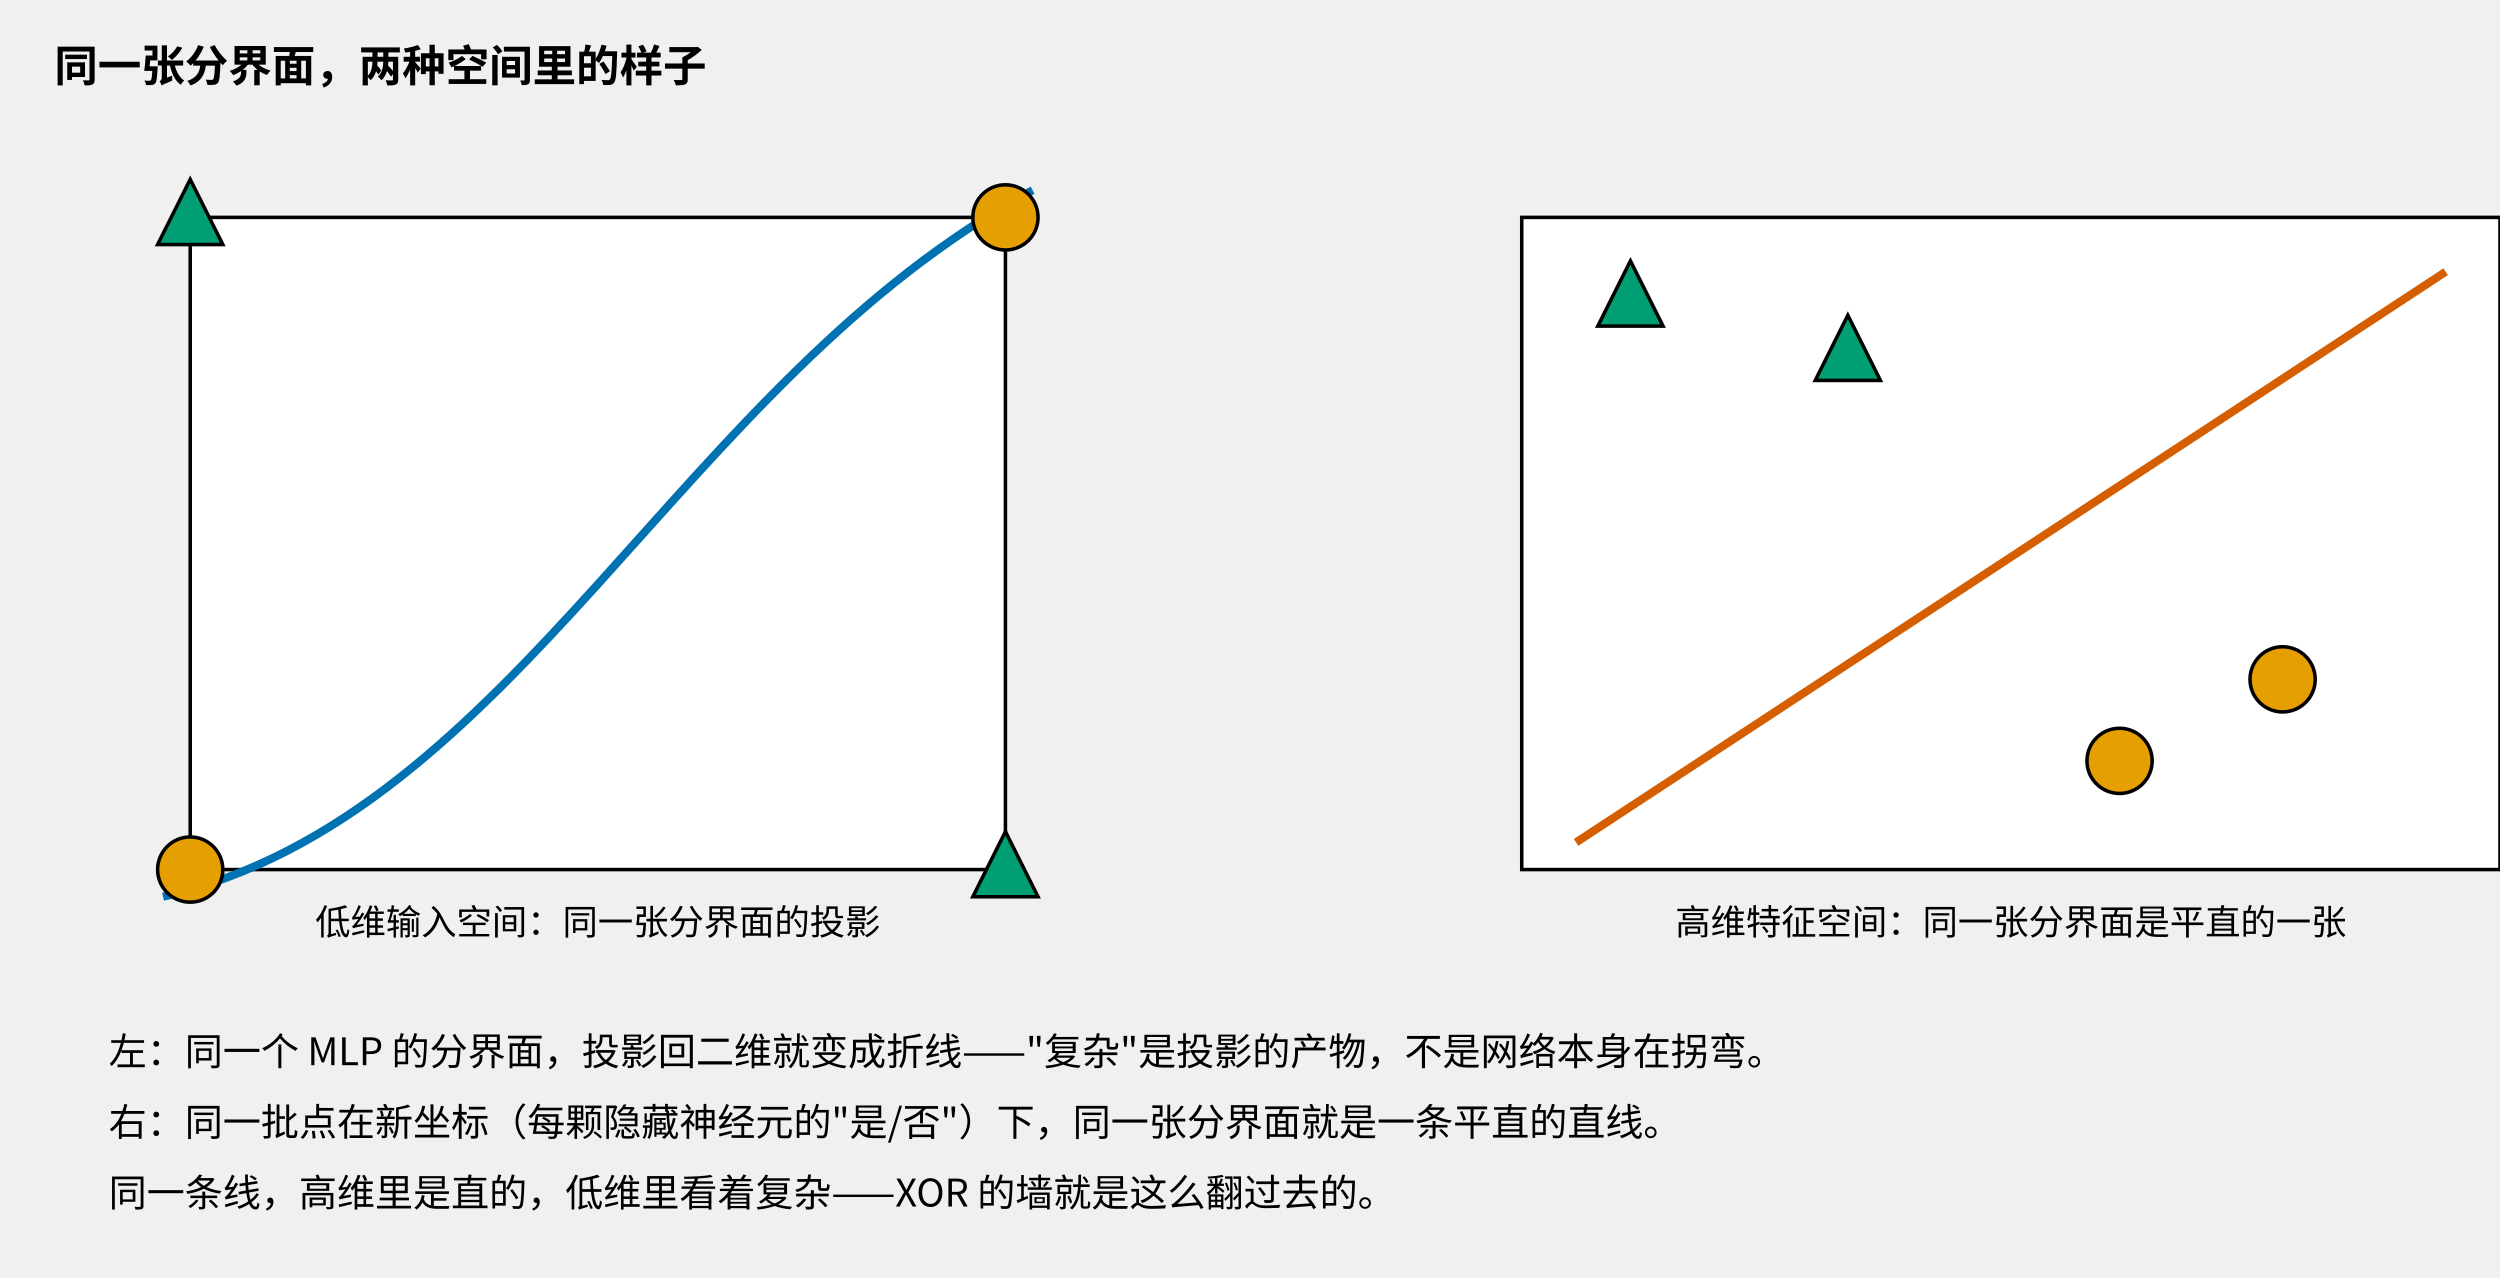
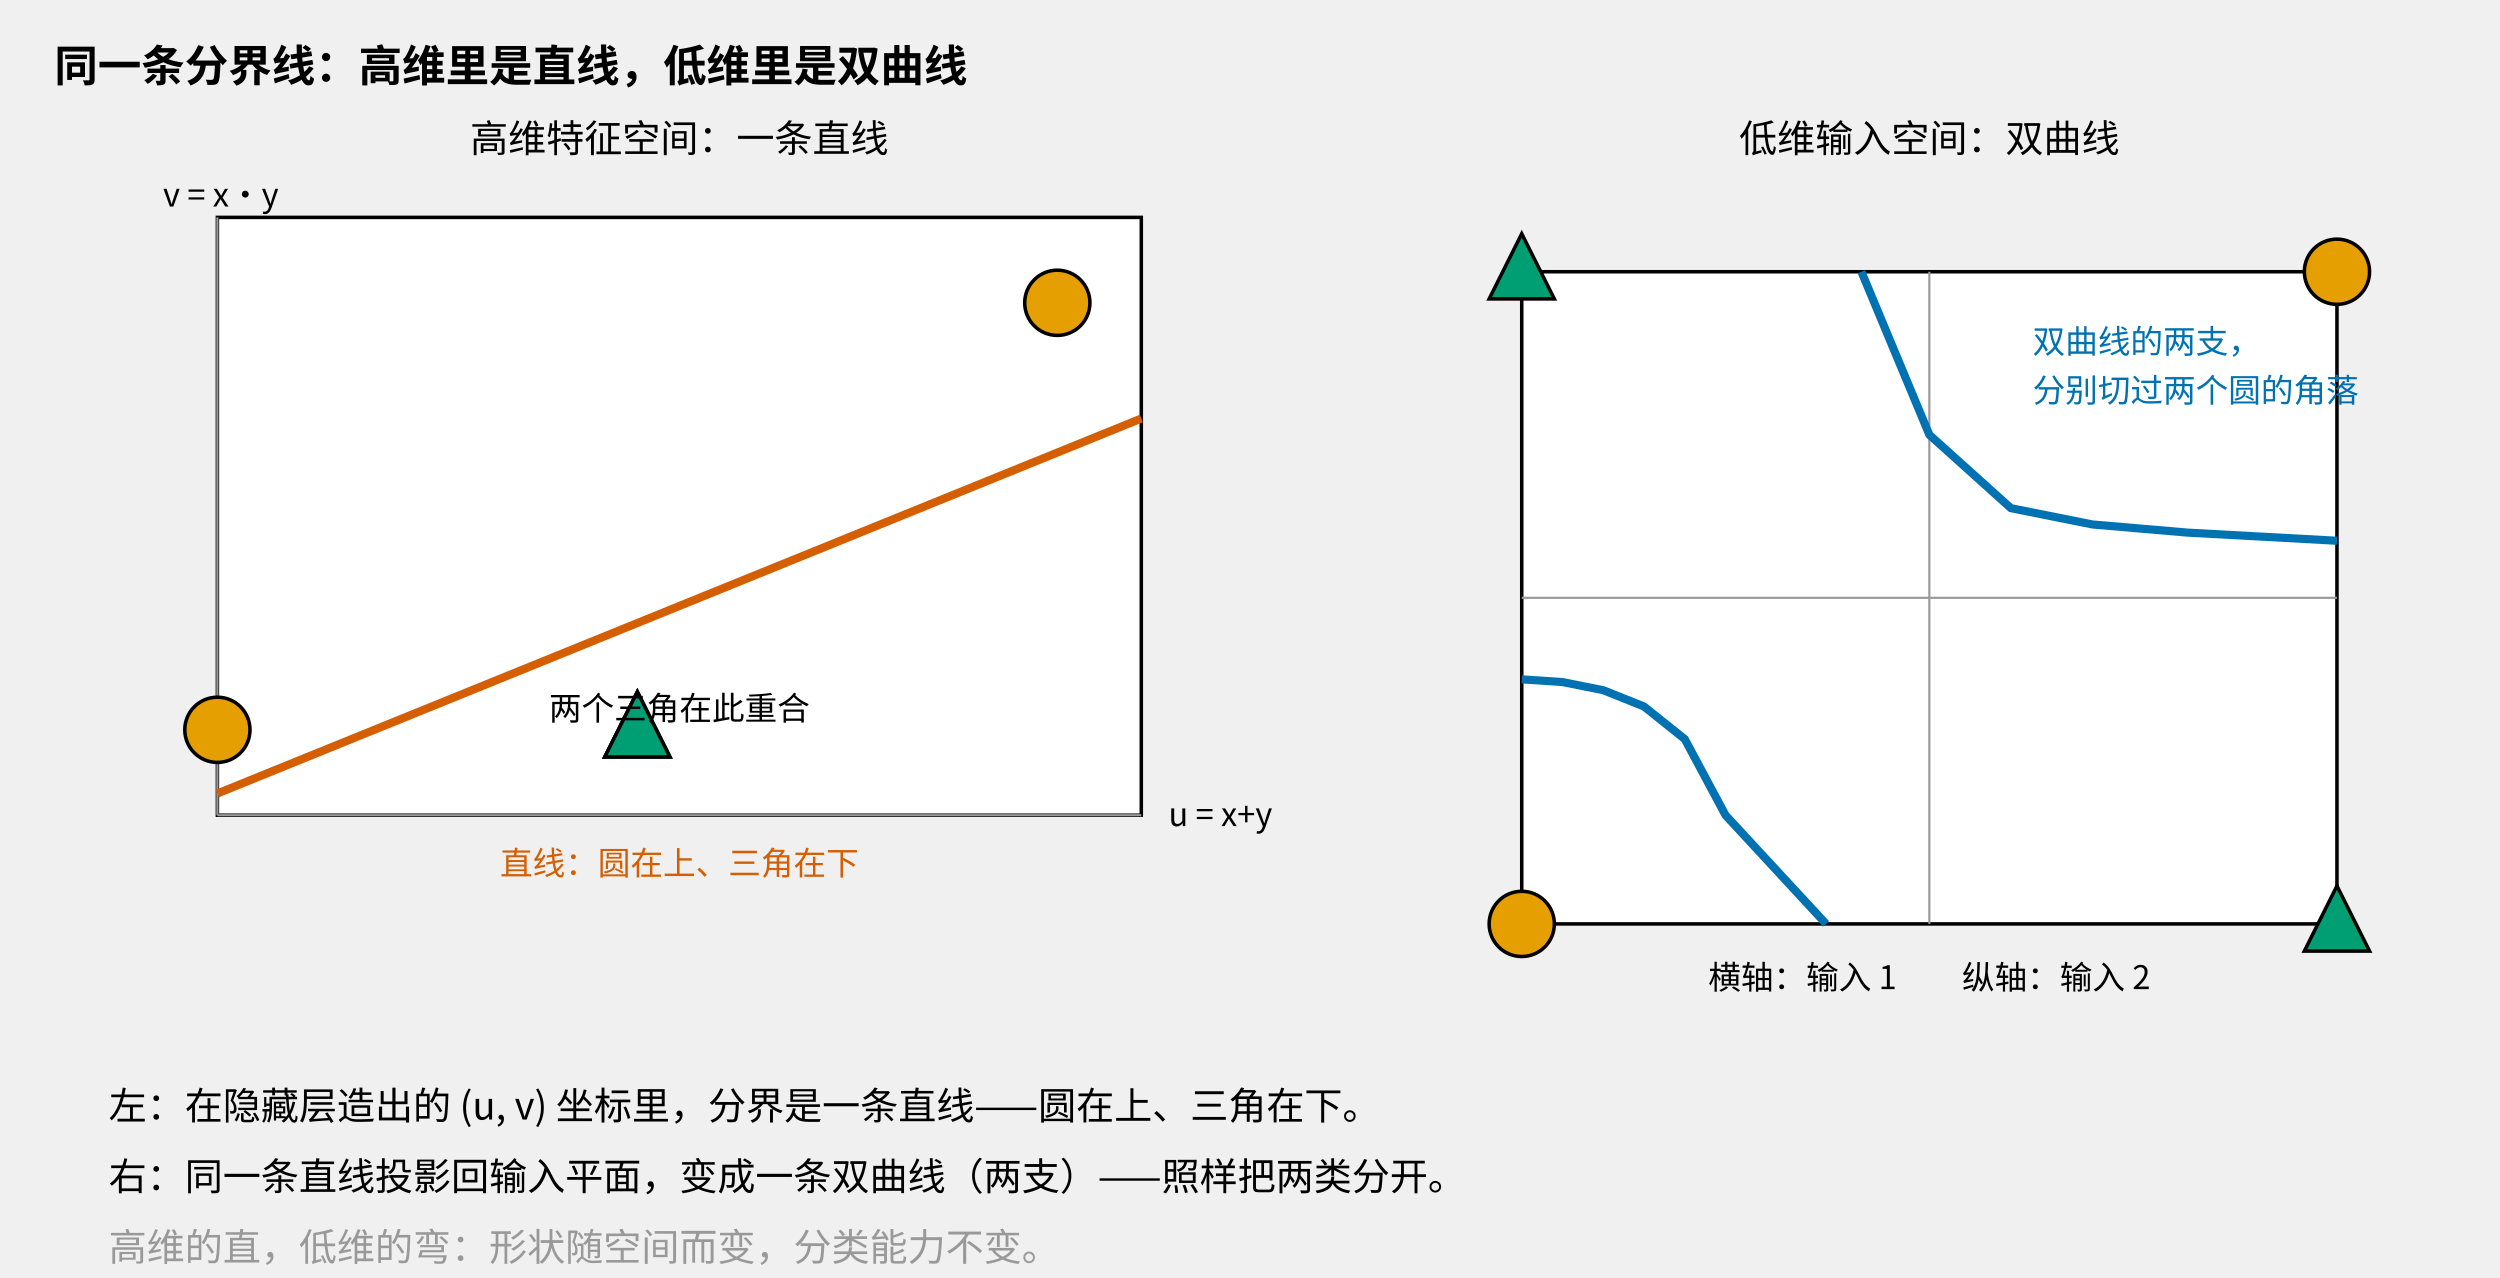
<svg xmlns="http://www.w3.org/2000/svg" width="920" height="470" viewBox="0 0 920 470">
  <defs>
    <marker id="arr" viewBox="0 0 10 10" refX="9" refY="5" markerWidth="7" markerHeight="7" orient="auto-start-reverse">
      <path d="M 0 0 L 10 5 L 0 10 z" fill="#000000" />
    </marker>
+     <marker id="arrb" viewBox="0 0 10 10" refX="9" refY="5" markerWidth="7" markerHeight="7" orient="auto-start-reverse">
+       <path d="M 0 0 L 10 5 L 0 10 z" fill="#0072B2" />
+     </marker>
  </defs>
-   <text x="20" y="30" font-size="16" font-weight="bold" fill="#000000" font-family="Noto Sans CJK SC, sans-serif">同一张分界面，两种空间里的样子</text>
-   <rect x="70" y="80" width="300" height="240" fill="#ffffff" stroke="#000000" stroke-width="1.3" />
-   <path d="M 60 330 C 190 300, 250 140, 380 70" stroke="#0072B2" stroke-width="3" fill="none" />
-   <circle cx="70" cy="320" r="12" fill="#E69F00" stroke="#000000" stroke-width="1.3" />
-   <path d="M 370 306 L 382 330 L 358 330 Z" fill="#009E73" stroke="#000000" stroke-width="1.3" />
-   <path d="M 70 66 L 82 90 L 58 90 Z" fill="#009E73" stroke="#000000" stroke-width="1.3" />
-   <circle cx="370" cy="80" r="12" fill="#E69F00" stroke="#000000" stroke-width="1.3" />
-   <text x="220.0" y="344" font-size="13" text-anchor="middle" fill="#000000" font-family="Noto Sans CJK SC, sans-serif">低维输入空间：同一张分界面的投影</text>
-   <rect x="560" y="80" width="360" height="240" fill="#ffffff" stroke="#000000" stroke-width="1.3" />
-   <line x1="580" y1="310" x2="900" y2="100" stroke="#D55E00" stroke-width="3" />
-   <path d="M 600 96 L 612 120 L 588 120 Z" fill="#009E73" stroke="#000000" stroke-width="1.3" />
-   <path d="M 680 116 L 692 140 L 668 140 Z" fill="#009E73" stroke="#000000" stroke-width="1.3" />
-   <circle cx="780" cy="280" r="12" fill="#E69F00" stroke="#000000" stroke-width="1.3" />
-   <circle cx="840" cy="250" r="12" fill="#E69F00" stroke="#000000" stroke-width="1.3" />
-   <text x="740" y="344" font-size="13" text-anchor="middle" fill="#000000" font-family="Noto Sans CJK SC, sans-serif">高维特征空间：同一张分界面是平直的一张</text>
+   <text x="20" y="30" font-size="16" font-weight="bold" fill="#000000" font-family="Noto Sans CJK SC, sans-serif">同一条分界线：高维里是直线，低维里是双曲线</text>
+   <text x="250" y="56" font-size="14" text-anchor="middle" fill="#000000" font-family="Noto Sans CJK SC, sans-serif">高维特征空间：一条直线</text>
+   <rect x="80" y="80" width="340" height="220" fill="#ffffff" stroke="#000000" stroke-width="1.3" />
+   <line x1="80" y1="300" x2="420" y2="300" stroke="#999999" stroke-width="0.8" />
+   <line x1="80" y1="300" x2="80" y2="80" stroke="#999999" stroke-width="0.8" />
+   <text x="430" y="304" font-size="12" fill="#000000" font-family="Noto Sans CJK SC, sans-serif">u = x+y</text>
+   <text x="60" y="76" font-size="12" fill="#000000" font-family="Noto Sans CJK SC, sans-serif">v = x·y</text>
+   <line x1="80" y1="292" x2="420" y2="154" stroke="#D55E00" stroke-width="3" />
+   <circle cx="80.0" cy="268.571" r="12" fill="#E69F00" stroke="#000000" stroke-width="1.3" />
+   <circle cx="389.091" cy="111.429" r="12" fill="#E69F00" stroke="#000000" stroke-width="1.3" />
+   <path d="M 234.545 254.571 L 246.545 278.571 L 222.545 278.571 Z" fill="#009E73" stroke="#000000" stroke-width="1.3" />
+   <path d="M 234.545 254.571 L 246.545 278.571 L 222.545 278.571 Z" fill="#009E73" stroke="#000000" stroke-width="1.3" />
+   <text x="250" y="265" font-size="12" text-anchor="middle" fill="#000000" font-family="Noto Sans CJK SC, sans-serif">两个三角在此重合</text>
+   <text x="250" y="322" font-size="12" text-anchor="middle" fill="#D55E00" font-family="Noto Sans CJK SC, sans-serif">直线：圆在上、三角在下</text>
+   <text x="710" y="56" font-size="14" text-anchor="middle" fill="#000000" font-family="Noto Sans CJK SC, sans-serif">低维输入空间：双曲线</text>
+   <rect x="560" y="100" width="300" height="240" fill="#ffffff" stroke="#000000" stroke-width="1.3" />
+   <line x1="560" y1="220" x2="860" y2="220" stroke="#999999" stroke-width="0.8" />
+   <line x1="710" y1="100" x2="710" y2="340" stroke="#999999" stroke-width="0.8" />
+   <polyline points="560,250 575,251 590,254 605,260 620,272 635,300 672,340" fill="none" stroke="#0072B2" stroke-width="3" />
+   <polyline points="685,100 710,160 740,187 770,193 805,196 860,199" fill="none" stroke="#0072B2" stroke-width="3" />
+   <circle cx="560" cy="340" r="12" fill="#E69F00" stroke="#000000" stroke-width="1.3" />
+   <circle cx="860" cy="100" r="12" fill="#E69F00" stroke="#000000" stroke-width="1.3" />
+   <path d="M 560 86 L 572 110 L 548 110 Z" fill="#009E73" stroke="#000000" stroke-width="1.3" />
+   <path d="M 860 326 L 872 350 L 848 350 Z" fill="#009E73" stroke="#000000" stroke-width="1.3" />
+   <text x="710" y="364" font-size="12" text-anchor="middle" fill="#000000" font-family="Noto Sans CJK SC, sans-serif">横轴：输入 1　　纵轴：输入 2</text>
+   <text x="748" y="130" font-size="12" fill="#0072B2" font-family="Noto Sans CJK SC, sans-serif">双曲线的两支，</text>
+   <text x="748" y="148" font-size="12" fill="#0072B2" font-family="Noto Sans CJK SC, sans-serif">分别切过两个圆的角落</text>
  <g font-size="14" font-family="Noto Sans CJK SC, sans-serif" fill="#000000">
-     <text x="40" y="392">左：同一个 MLP 的分界面，投影回二维就变成折线——"复杂"是投影的产物，不是网络本身在拐弯。</text>
-     <text x="40" y="418">右：同一批点在新坐标（每颗隐藏神经元的"是/否"）下，同一张分界面就是一条平直的直线。</text>
-     <text x="40" y="444">同一条线，高维里是直的，低维里看着复杂——XOR 的墙就是这么翻过去的。</text>
+     <text x="40" y="412">左：在隐藏层造出的 (u, v) 坐标里，分界是一条直线——圆在上、三角在下。</text>
+     <text x="40" y="438">右：同一条直线投影回输入平面，变成一条双曲线（两支）——照样把两类分开。</text>
+     <text x="40" y="464" fill="#999999">高维的直，低维的弯：形状随空间而变，分类能力不变。</text>
  </g>
</svg>
